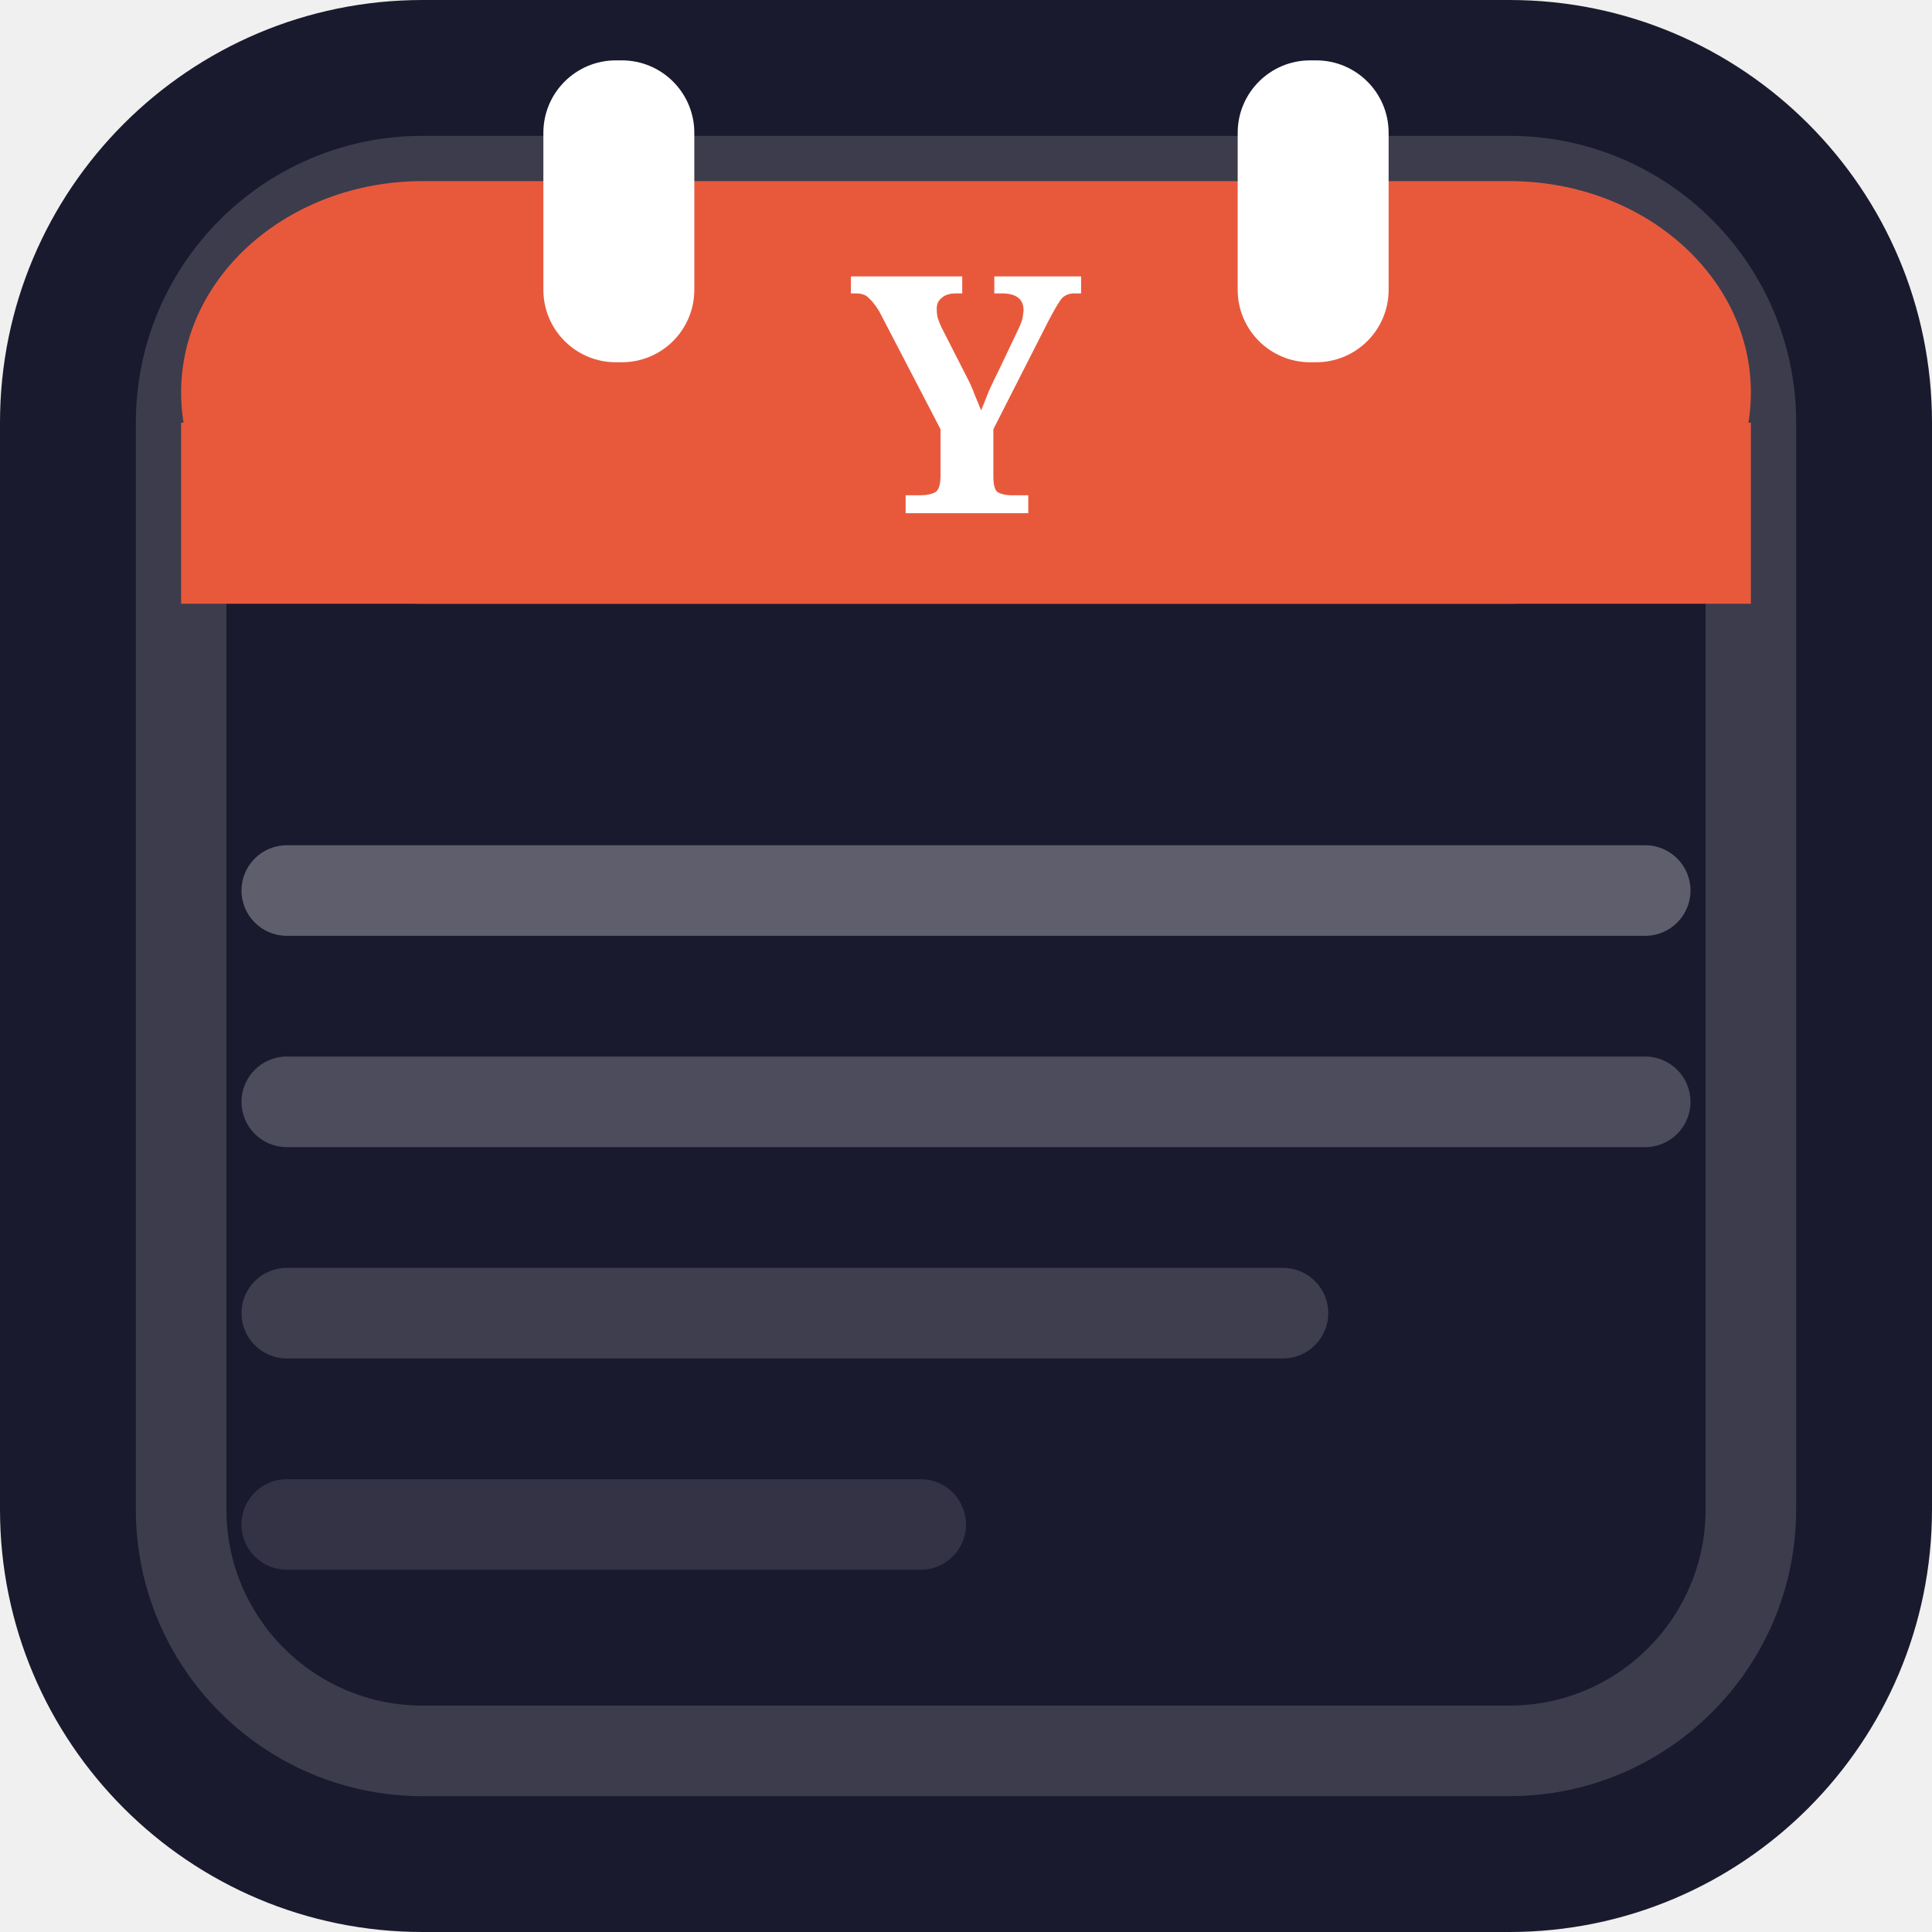
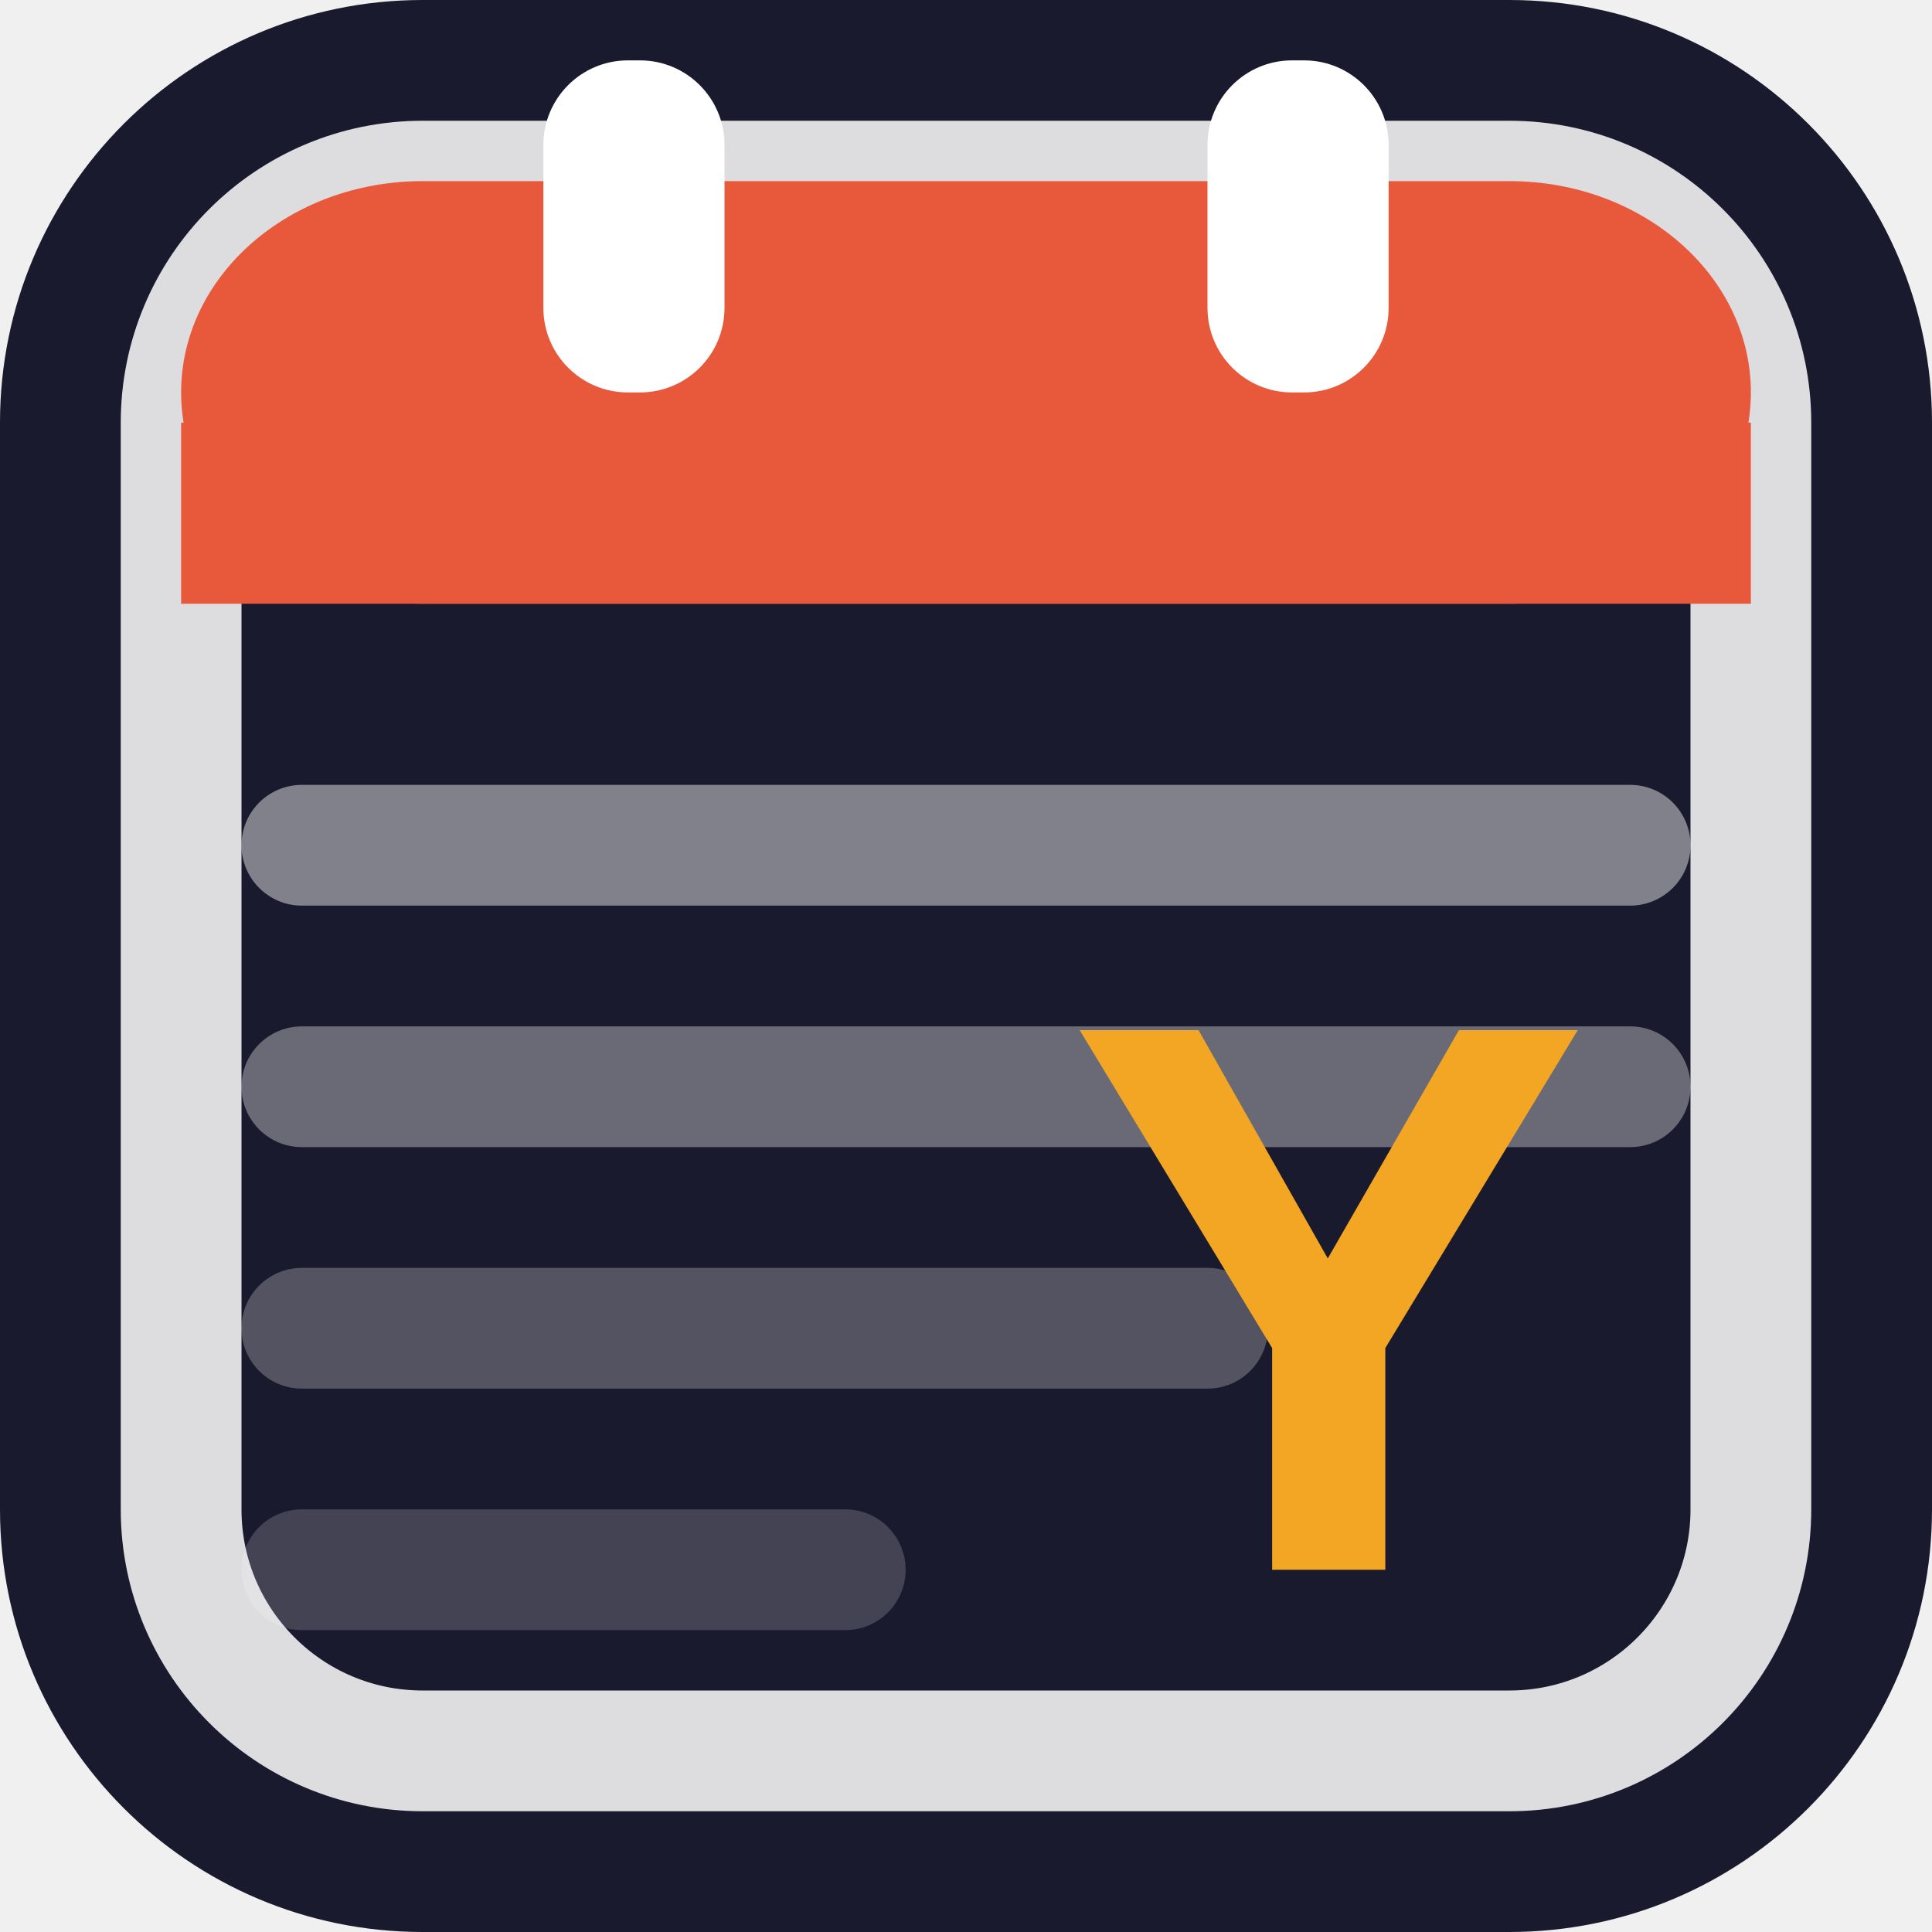
<svg xmlns="http://www.w3.org/2000/svg" width="32" height="32" viewBox="0 0 32 32">
  <rect width="32" height="32" rx="7" fill="#1A1A2E" />
-   <rect x="3" y="3" width="26" height="26" rx="4" fill="none" stroke="#ffffff" stroke-width="1.5" opacity="0.15" />
+   <rect x="3" y="3" width="26" height="26" rx="4" fill="none" stroke="#ffffff" stroke-width="2" opacity="0.85" />
  <rect x="3" y="3" width="26" height="7" rx="4" fill="#E8593C" />
  <rect x="3" y="7" width="26" height="3" fill="#E8593C" />
-   <rect x="9" y="1" width="2.5" height="5" rx="1.2" fill="#ffffff" />
-   <rect x="20.5" y="1" width="2.5" height="5" rx="1.2" fill="#ffffff" />
-   <text x="16" y="8.5" text-anchor="middle" font-family="Georgia, serif" font-size="5.5" font-weight="700" fill="#ffffff" letter-spacing="0.5">Y</text>
-   <rect x="4" y="14" width="24" height="1.5" rx="0.75" fill="#ffffff" opacity="0.3" />
-   <rect x="4" y="17.5" width="24" height="1.5" rx="0.75" fill="#ffffff" opacity="0.22" />
-   <rect x="4" y="21" width="18" height="1.5" rx="0.75" fill="#ffffff" opacity="0.16" />
-   <rect x="4" y="24.5" width="12" height="1.5" rx="0.75" fill="#ffffff" opacity="0.11" />
+   <rect x="9" y="1" width="3" height="5.5" rx="1.4" fill="#ffffff" />
+   <rect x="20" y="1" width="3" height="5.5" rx="1.4" fill="#ffffff" />
+   <rect x="4" y="13" width="24" height="2" rx="1" fill="#ffffff" opacity="0.45" />
+   <rect x="4" y="17" width="24" height="2" rx="1" fill="#ffffff" opacity="0.35" />
+   <rect x="4" y="21" width="17" height="2" rx="1" fill="#ffffff" opacity="0.25" />
+   <rect x="4" y="25" width="11" height="2" rx="1" fill="#ffffff" opacity="0.18" />
+   <text x="22" y="26" text-anchor="middle" font-family="Arial, Helvetica, sans-serif" font-size="13" font-weight="700" fill="#F2A623">Y</text>
</svg>
